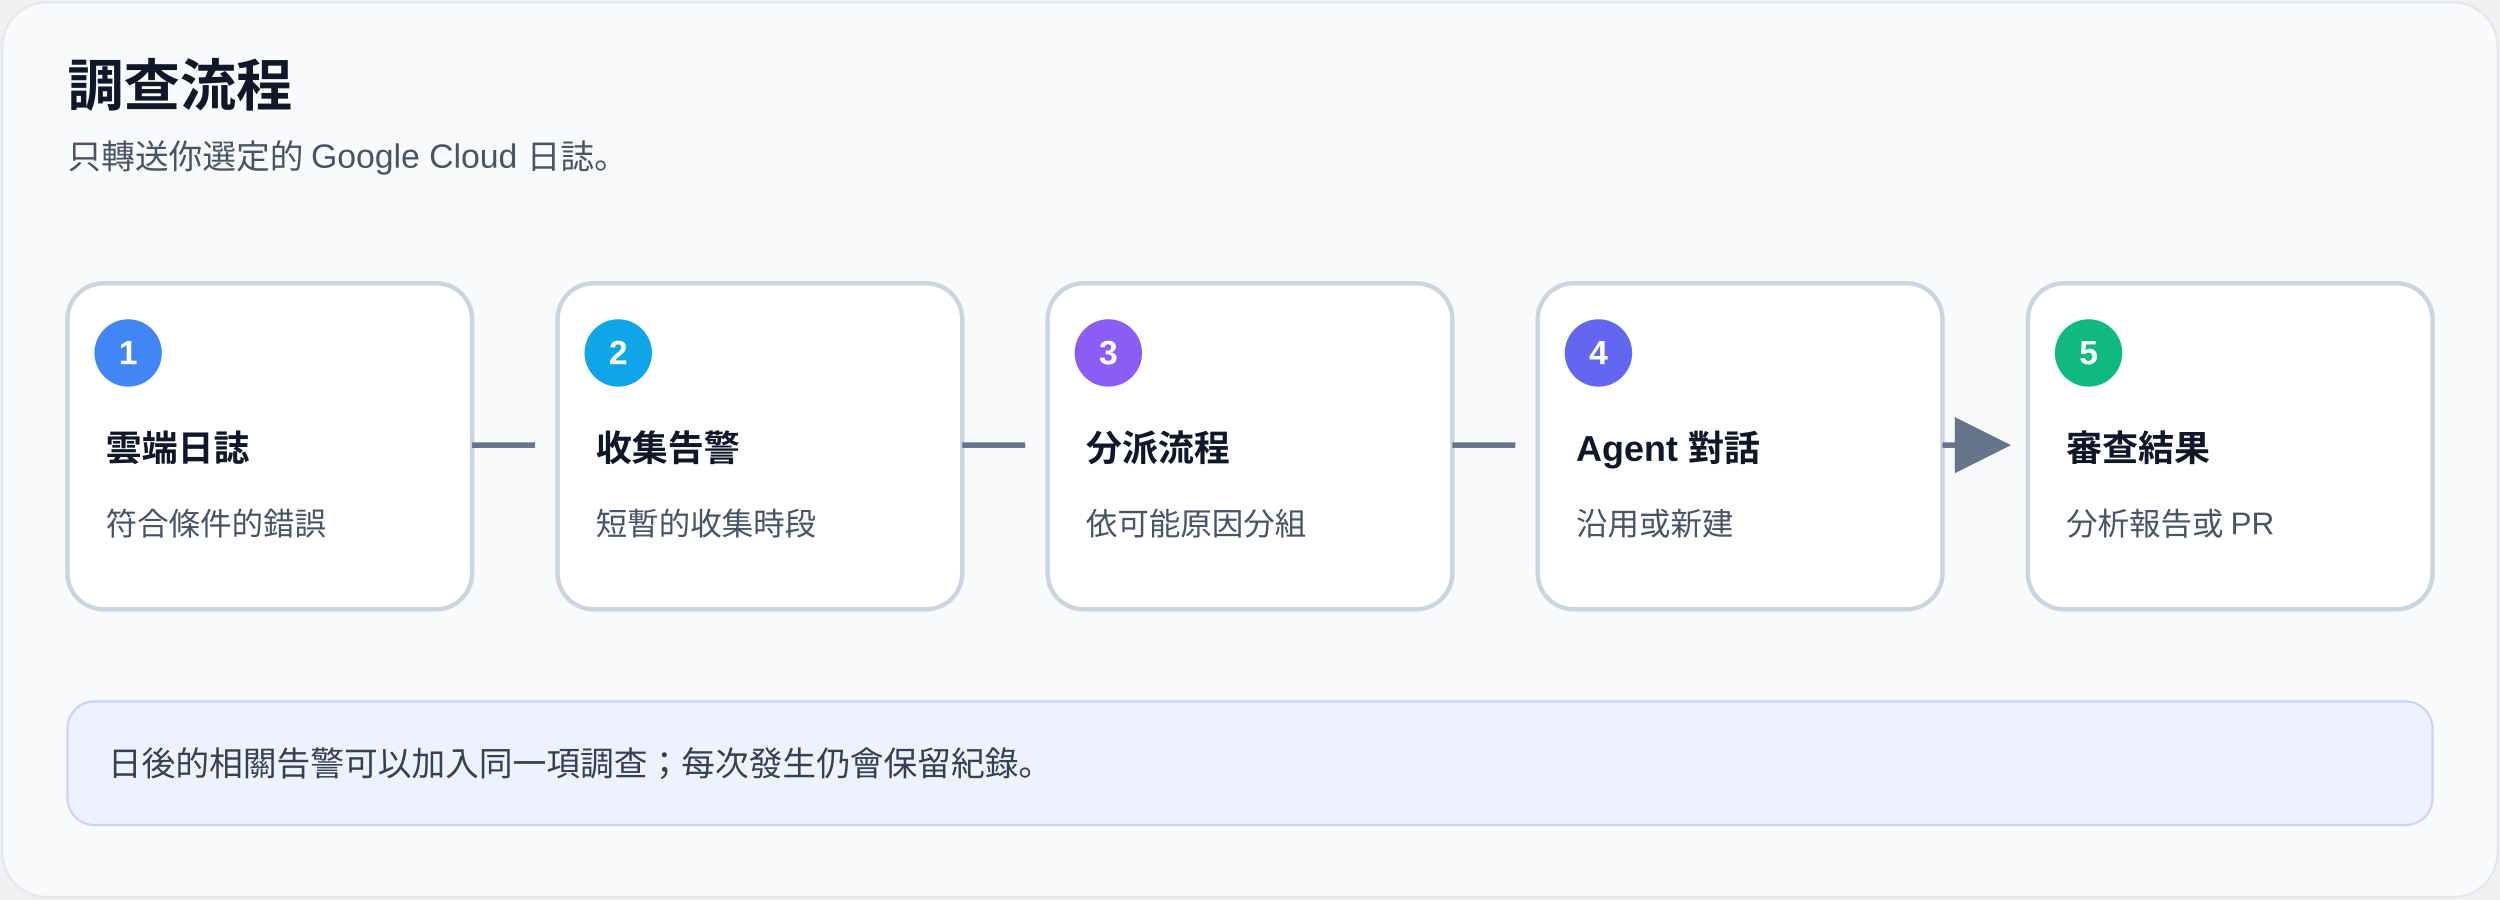
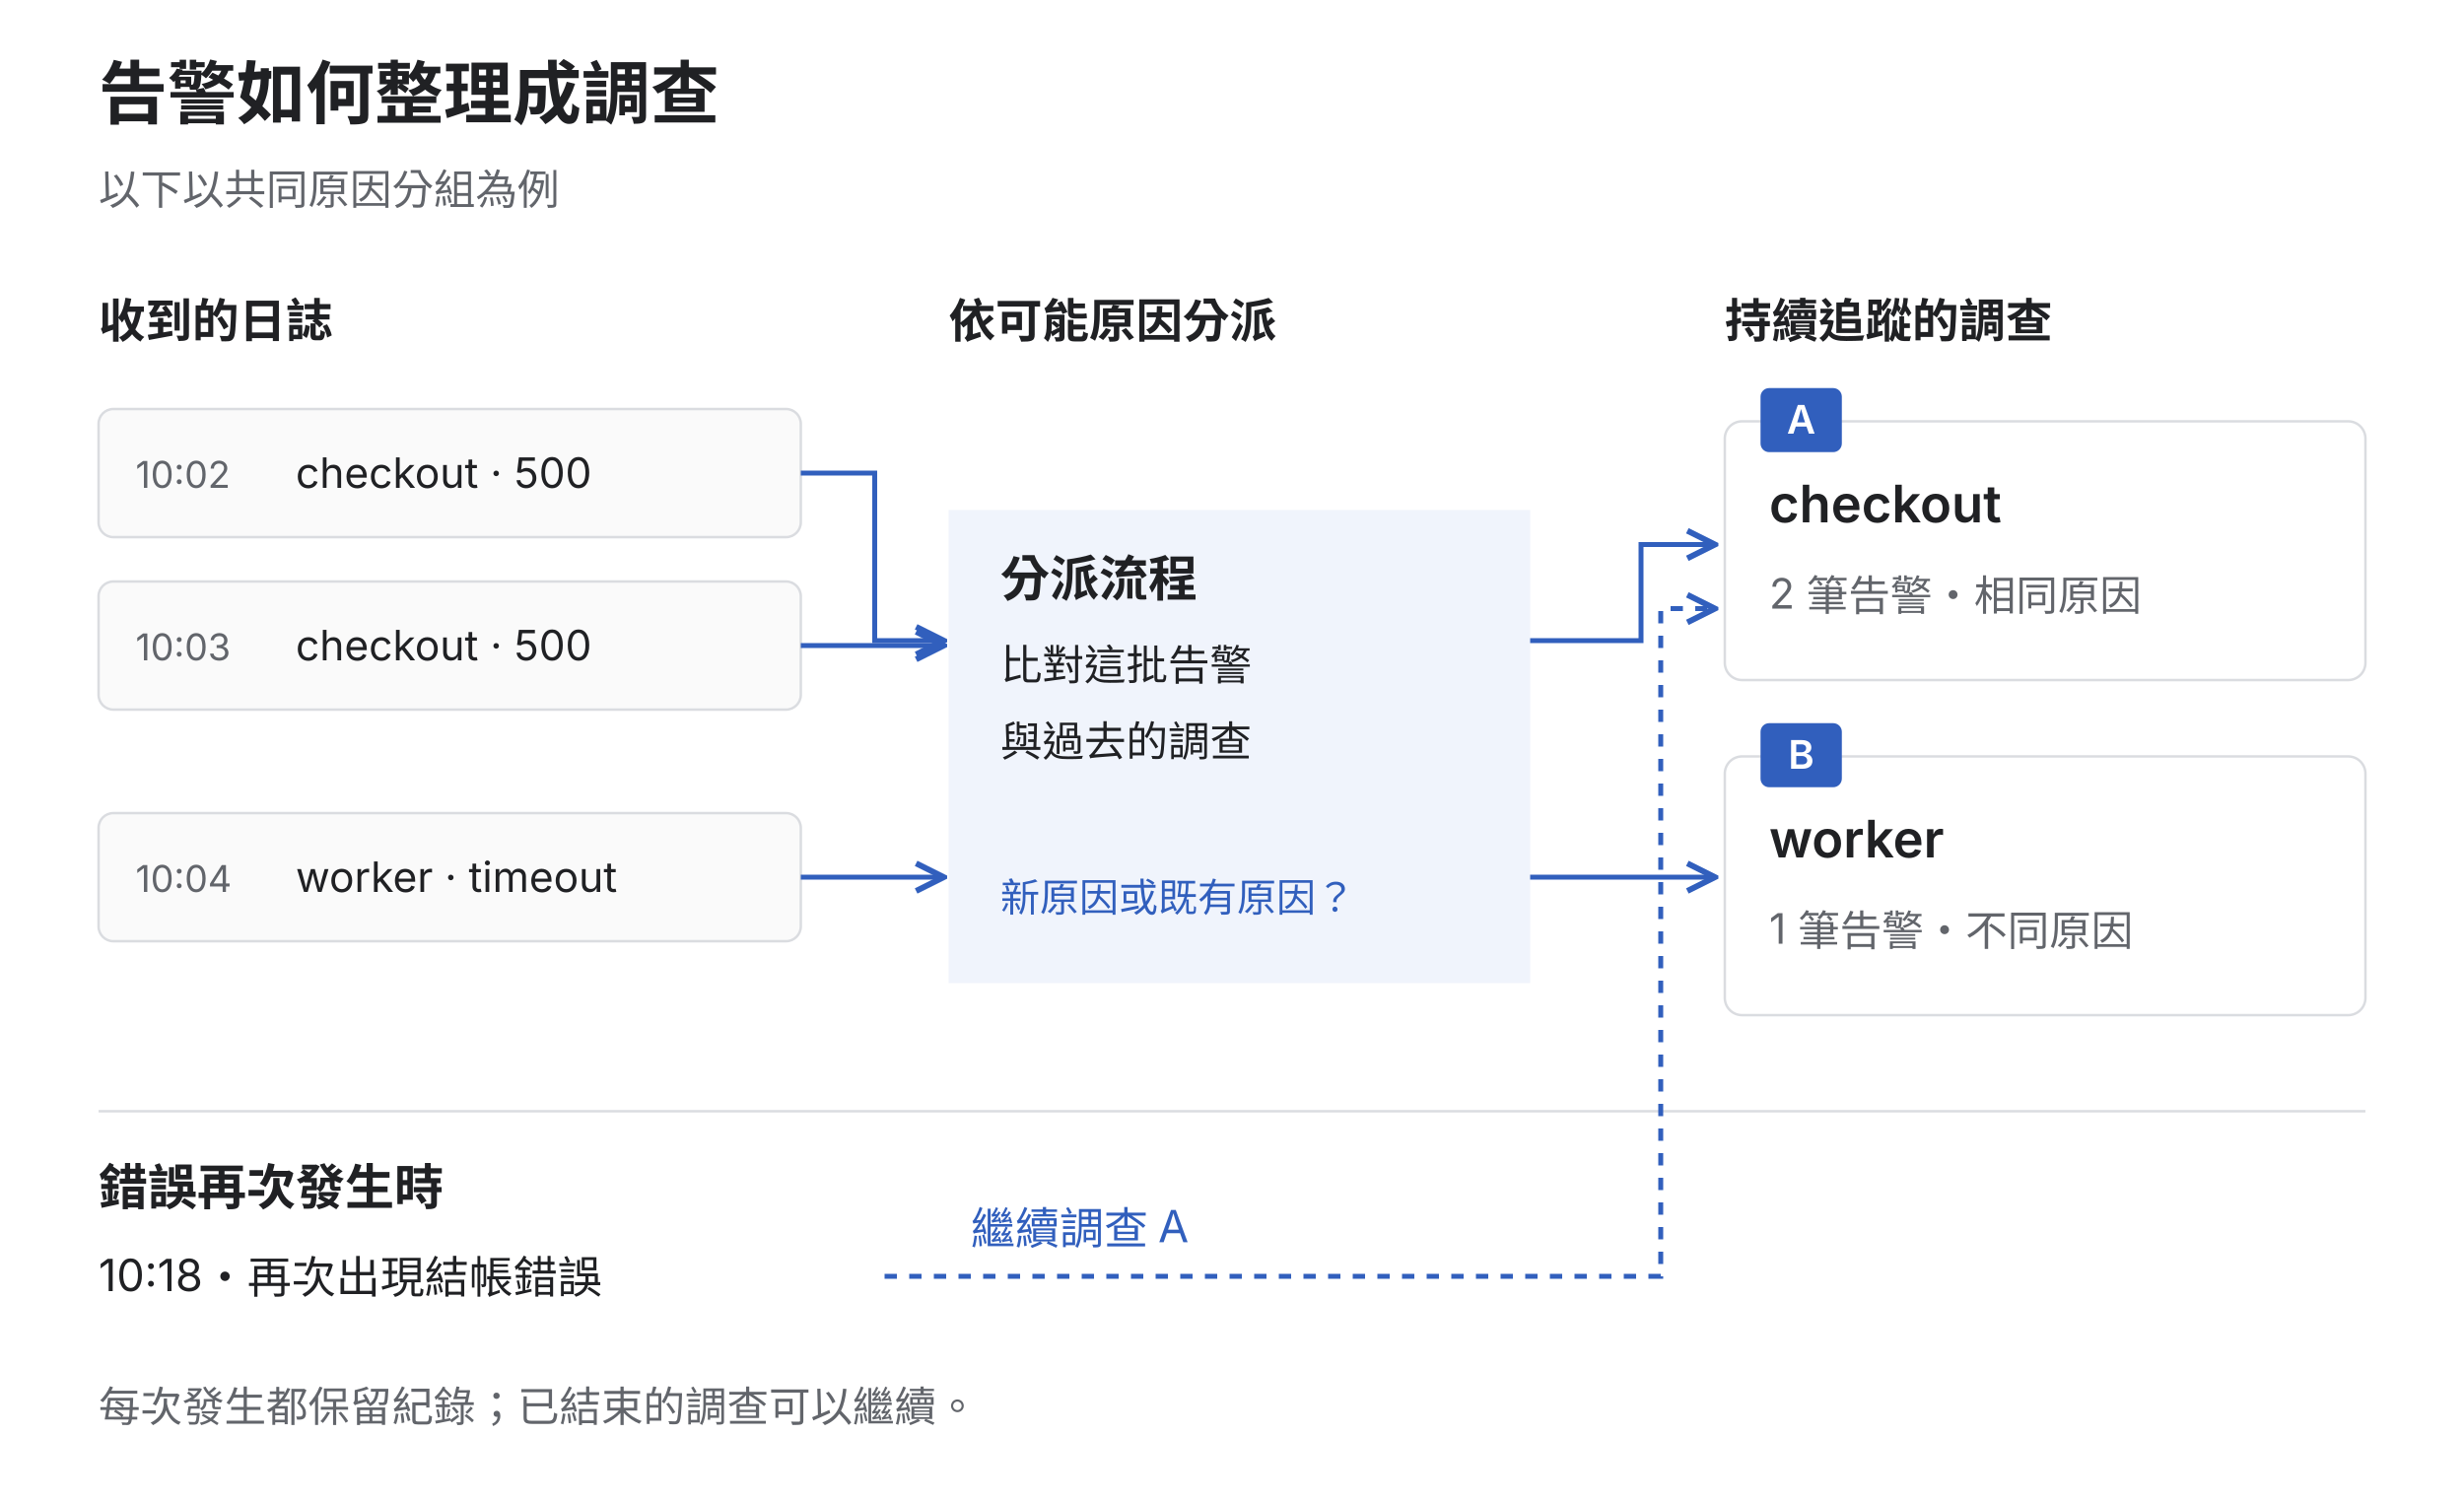
- <svg xmlns="http://www.w3.org/2000/svg" width="1112" height="400" viewBox="0 0 1112 400" role="img" aria-label="調查流程">
-   <style>.title{font:700 25px Arial,sans-serif;fill:#0f172a}.subtitle{font:15px Arial,sans-serif;fill:#475569}.head{font:700 16px Arial,sans-serif;fill:#0f172a}.body{font:14px Arial,sans-serif;fill:#475569}.number{font:700 15px Arial,sans-serif;fill:#fff}.note{font:15px Arial,sans-serif;fill:#334155}</style>
+ <svg xmlns="http://www.w3.org/2000/svg" width="1000" height="610" viewBox="0 0 1000 610" role="img" aria-labelledby="title desc">
  <defs>
-     <marker id="arrow" markerWidth="10" markerHeight="10" refX="9" refY="5" orient="auto">
-       <path d="M0 0 L10 5 L0 10 Z" fill="#64748b" />
+     <marker id="arrow" viewBox="0 0 10 10" refX="9" refY="5" markerWidth="7" markerHeight="7" orient="auto-start-reverse">
+       <path d="M 1 1 L 9 5 L 1 9" fill="none" stroke="#315fbd" stroke-width="1.7" />
    </marker>
  </defs>
-   <rect x="1" y="1" width="1110" height="398" rx="20" fill="#f8fafc" stroke="#e2e8f0" />
-   <text x="30" y="47" class="title">調查流程</text>
-   <text x="30" y="75" class="subtitle">只轉送你選定的 Google Cloud 日誌。</text>
-   <g>
-     <rect x="30" y="126" width="180" height="145" rx="16" fill="#ffffff" stroke="#cbd5e1" stroke-width="2" />
-     <circle cx="57" cy="157" r="15" fill="#4285f4" />
-     <text x="57" y="162" text-anchor="middle" class="number">1</text>
-     <text x="47" y="205" class="head">雲端日誌</text>
-     <text x="47" y="238" class="body">符合條件的錯誤</text>
+   <rect width="1000" height="610" fill="#ffffff" />
+   <g font-family="Inter, Noto Sans CJK TC, Arial, sans-serif">
+     <text x="40" y="48" font-size="28" fill="#202124" font-weight="600" text-anchor="start">告警如何整理成調查</text>
+     <text x="40" y="83" font-size="17" fill="#62656b" font-weight="400" text-anchor="start">以下以共同原因分組為例</text>
+     <text x="40" y="137" font-size="19" fill="#202124" font-weight="600" text-anchor="start">收到的日誌</text>
+     <text x="385" y="137" font-size="19" fill="#202124" font-weight="600" text-anchor="start">依可能原因分派</text>
+     <text x="700" y="137" font-size="19" fill="#202124" font-weight="600" text-anchor="start">持續追蹤的調查</text>
+     <rect x="40" y="166" width="285" height="52" rx="6" fill="#fafafa" stroke="#dadce0" />
+     <text x="55" y="198" font-size="15" fill="#62656b" font-weight="400" text-anchor="start">10:02</text>
+     <text x="120" y="198" font-size="17" fill="#202124" font-weight="400" text-anchor="start">checkout · 500</text>
+     <rect x="40" y="236" width="285" height="52" rx="6" fill="#fafafa" stroke="#dadce0" />
+     <text x="55" y="268" font-size="15" fill="#62656b" font-weight="400" text-anchor="start">10:03</text>
+     <text x="120" y="268" font-size="17" fill="#202124" font-weight="400" text-anchor="start">checkout · 500</text>
+     <rect x="40" y="330" width="285" height="52" rx="6" fill="#fafafa" stroke="#dadce0" />
+     <text x="55" y="362" font-size="15" fill="#62656b" font-weight="400" text-anchor="start">10:04</text>
+     <text x="120" y="362" font-size="17" fill="#202124" font-weight="400" text-anchor="start">worker · timeout</text>
+     <path d="M325 192H355V260H383" fill="none" stroke="#315fbd" stroke-width="2" marker-end="url(#arrow)" />
+     <path d="M325 262H383" fill="none" stroke="#315fbd" stroke-width="2" marker-end="url(#arrow)" />
+     <path d="M325 356H383" fill="none" stroke="#315fbd" stroke-width="2" marker-end="url(#arrow)" />
+     <rect x="385" y="207" width="236" height="192" rx="0" fill="#f0f4fc" stroke="none" />
+     <text x="406" y="242" font-size="20" fill="#202124" font-weight="600" text-anchor="start">分派流程</text>
+     <text x="406" y="276" font-size="17" fill="#202124" font-weight="400" text-anchor="start">比對這批告警</text>
+     <text x="406" y="307" font-size="17" fill="#202124" font-weight="400" text-anchor="start">與過去的調查</text>
+     <text x="406" y="370" font-size="16" fill="#315fbd" font-weight="400" text-anchor="start">新原因或既有原因？</text>
+     <path d="M621 260H666V221H696" fill="none" stroke="#315fbd" stroke-width="2" marker-end="url(#arrow)" />
+     <path d="M621 356H696" fill="none" stroke="#315fbd" stroke-width="2" marker-end="url(#arrow)" />
+     <rect x="700" y="171" width="260" height="105" rx="7" fill="#ffffff" stroke="#dadce0" />
+     <rect x="715" y="158" width="32" height="25" rx="3" fill="#315fbd" stroke="#315fbd" />
+     <text x="731" y="176" font-size="16" fill="#ffffff" font-weight="600" text-anchor="middle">A</text>
+     <text x="718" y="212" font-size="21" fill="#202124" font-weight="600" text-anchor="start">checkout</text>
+     <text x="718" y="247" font-size="17" fill="#62656b" font-weight="400" text-anchor="start">2 筆告警・相同原因</text>
+     <rect x="700" y="307" width="260" height="105" rx="7" fill="#ffffff" stroke="#dadce0" />
+     <rect x="715" y="294" width="32" height="25" rx="3" fill="#315fbd" stroke="#315fbd" />
+     <text x="731" y="312" font-size="16" fill="#ffffff" font-weight="600" text-anchor="middle">B</text>
+     <text x="718" y="348" font-size="21" fill="#202124" font-weight="600" text-anchor="start">worker</text>
+     <text x="718" y="383" font-size="17" fill="#62656b" font-weight="400" text-anchor="start">1 筆告警・不同原因</text>
+     <path d="M40 451L960 451" stroke="#dadce0" fill="none" />
+     <text x="40" y="489" font-size="20" fill="#202124" font-weight="600" text-anchor="start">錯誤再次發生時</text>
+     <text x="40" y="524" font-size="18" fill="#202124" font-weight="400" text-anchor="start">10:18・再次出現結帳錯誤</text>
+     <path d="M359 518H674V247H696" fill="none" stroke="#315fbd" stroke-width="2" marker-end="url(#arrow)" stroke-dasharray="5 5" />
+     <text x="394" y="505" font-size="18" fill="#315fbd" font-weight="400" text-anchor="start">繼續調查 A</text>
+     <text x="40" y="577" font-size="17" fill="#62656b" font-weight="400" text-anchor="start">每次發生都保留紀錄；已結束的調查可以繼續。</text>
  </g>
-   <g>
-     <rect x="248" y="126" width="180" height="145" rx="16" fill="#ffffff" stroke="#cbd5e1" stroke-width="2" />
-     <circle cx="275" cy="157" r="15" fill="#0ea5e9" />
-     <text x="275" y="162" text-anchor="middle" class="number">2</text>
-     <text x="265" y="205" class="head">收集告警</text>
-     <text x="265" y="238" class="body">短暫的收集時段</text>
-   </g>
-   <g>
-     <rect x="466" y="126" width="180" height="145" rx="16" fill="#ffffff" stroke="#cbd5e1" stroke-width="2" />
-     <circle cx="493" cy="157" r="15" fill="#8b5cf6" />
-     <text x="493" y="162" text-anchor="middle" class="number">3</text>
-     <text x="483" y="205" class="head">分派流程</text>
-     <text x="483" y="238" class="body">依可能原因分組</text>
-   </g>
-   <g>
-     <rect x="684" y="126" width="180" height="145" rx="16" fill="#ffffff" stroke="#cbd5e1" stroke-width="2" />
-     <circle cx="711" cy="157" r="15" fill="#6366f1" />
-     <text x="711" y="162" text-anchor="middle" class="number">4</text>
-     <text x="701" y="205" class="head">Agent 對話</text>
-     <text x="701" y="238" class="body">沿用或新建</text>
-   </g>
-   <g>
-     <rect x="902" y="126" width="180" height="145" rx="16" fill="#ffffff" stroke="#cbd5e1" stroke-width="2" />
-     <circle cx="929" cy="157" r="15" fill="#10b981" />
-     <text x="929" y="162" text-anchor="middle" class="number">5</text>
-     <text x="919" y="205" class="head">審查結果</text>
-     <text x="919" y="238" class="body">分析報告或 PR</text>
-   </g>
-   <path d="M210 198 H238 M428 198 H456 M646 198 H674 M864 198 H892" fill="none" stroke="#64748b" stroke-width="2.5" marker-end="url(#arrow)" />
-   <rect x="30" y="312" width="1052" height="55" rx="12" fill="#eef2ff" stroke="#c7d2fe" />
-   <text x="48" y="345" class="note">日後的相關告警可以加入同一項調查；每次發生仍會保留紀錄。</text>
</svg>
